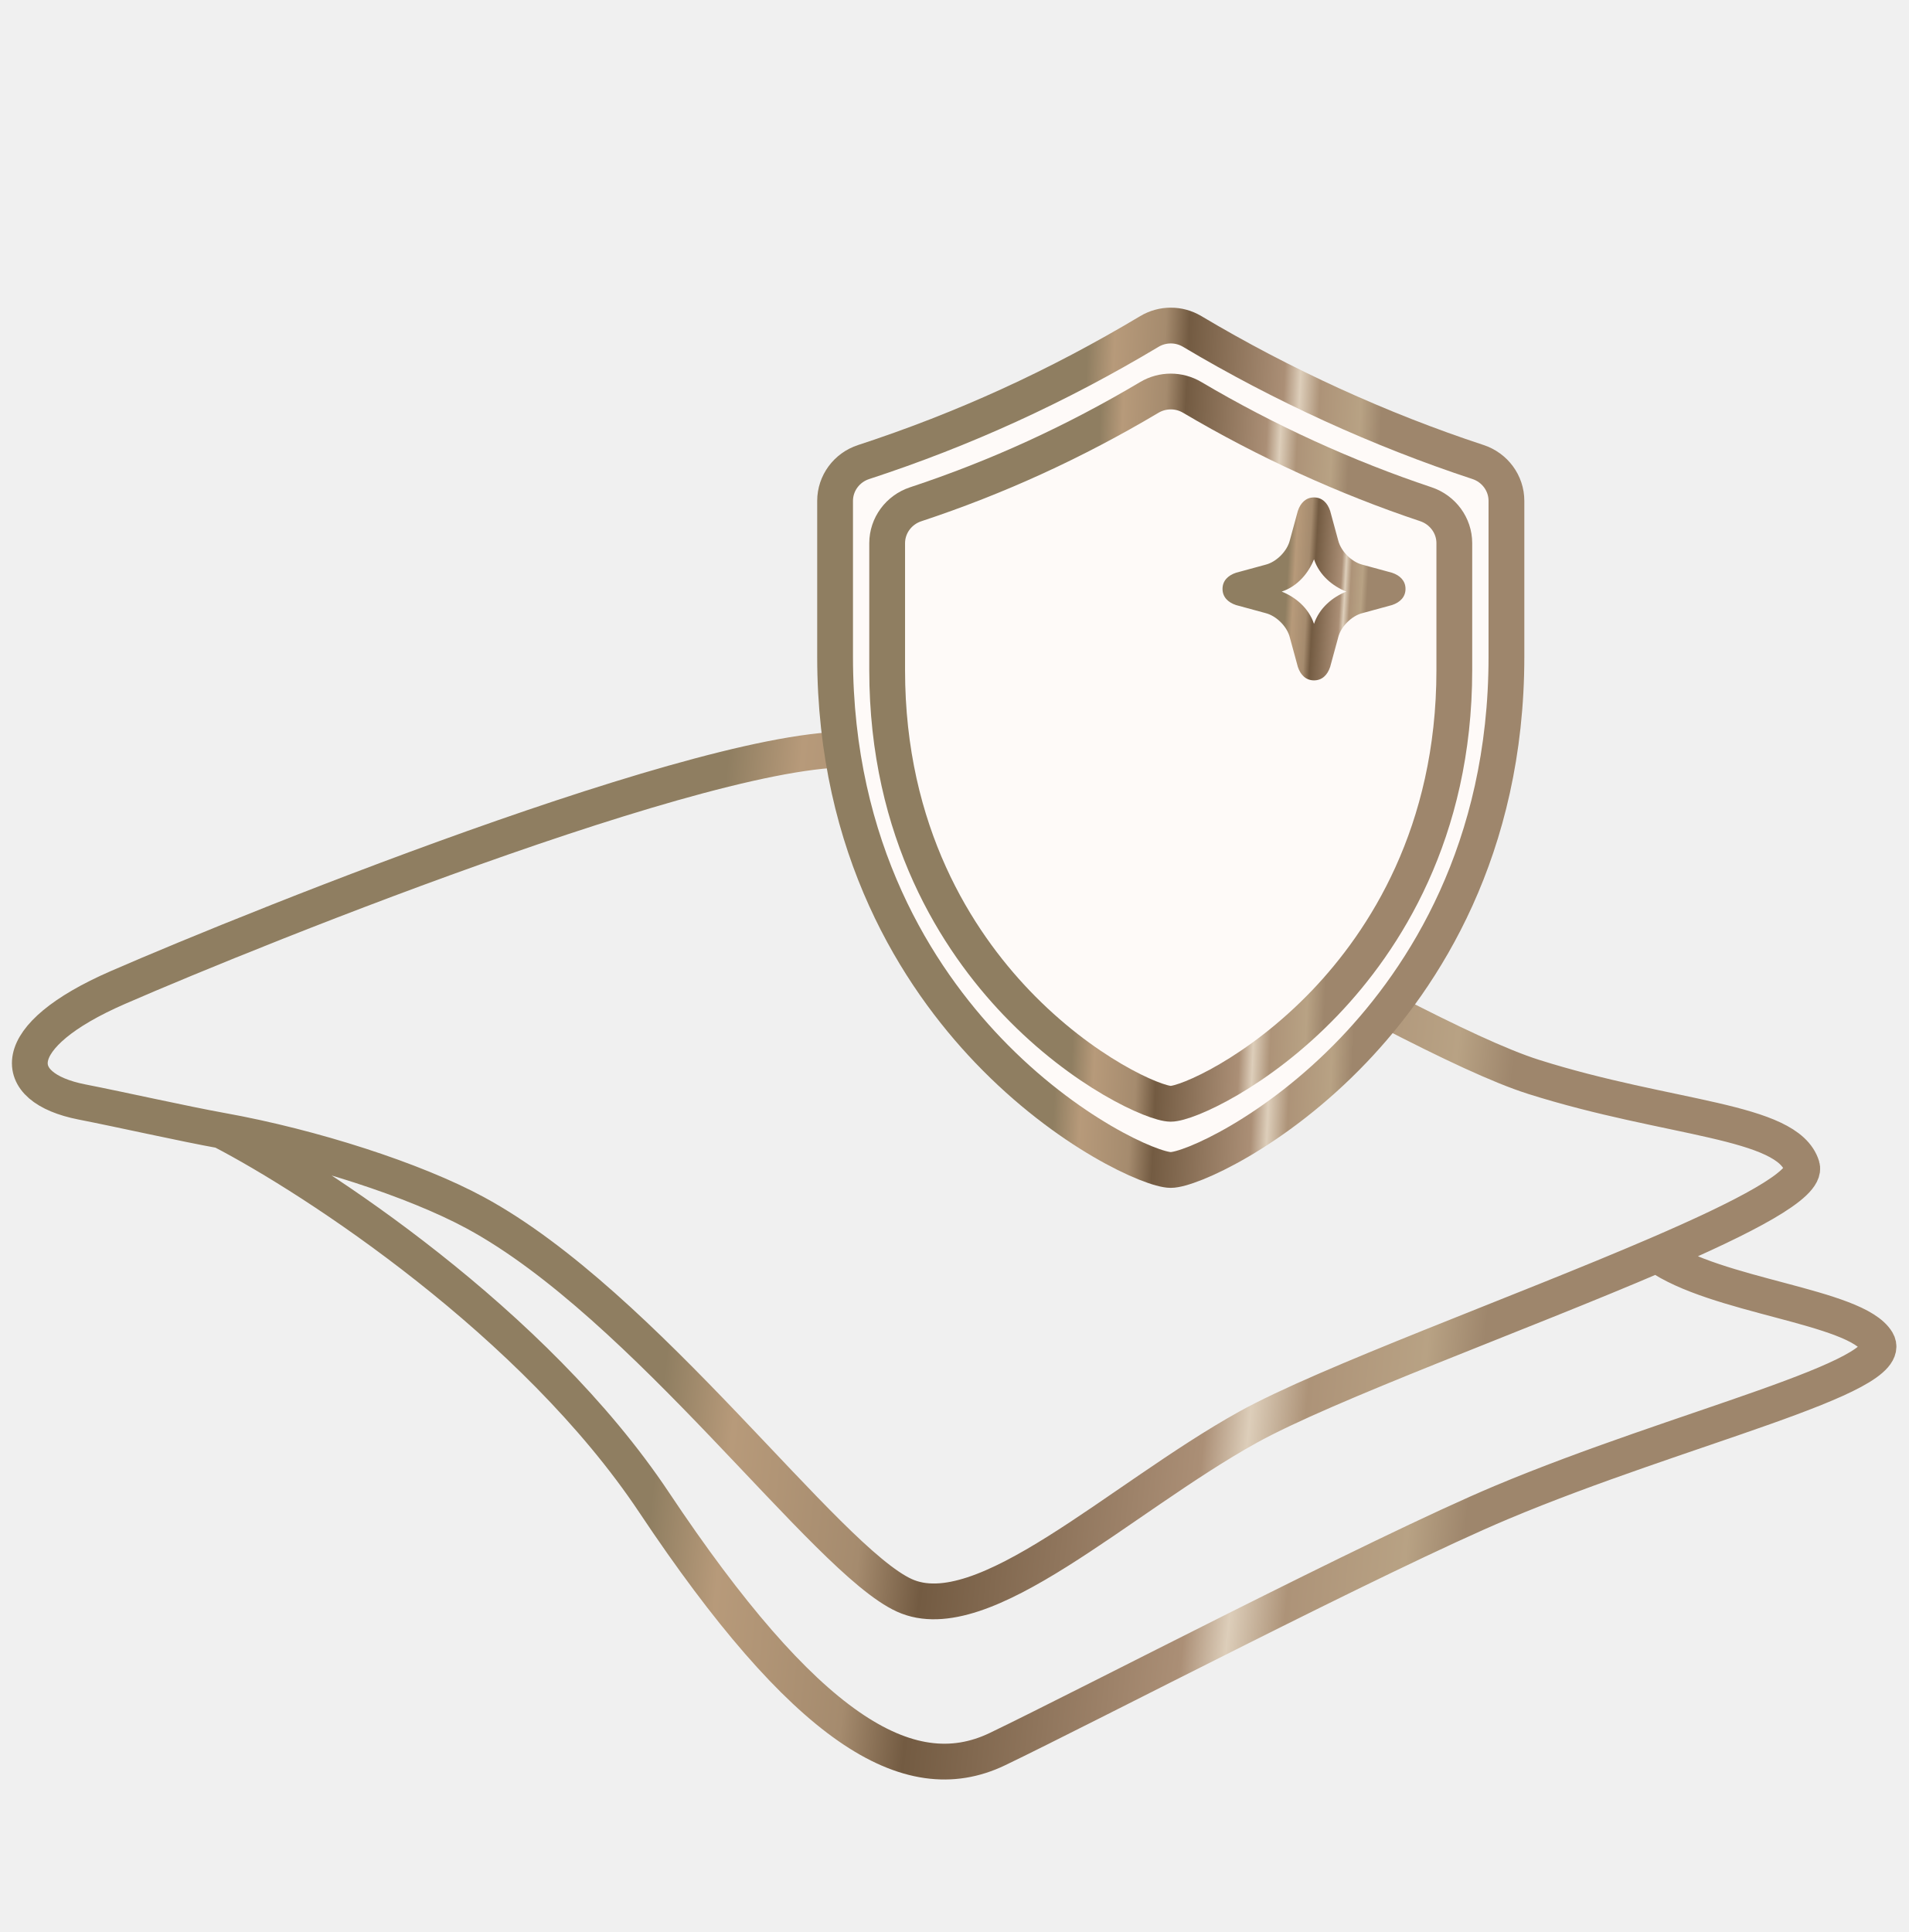
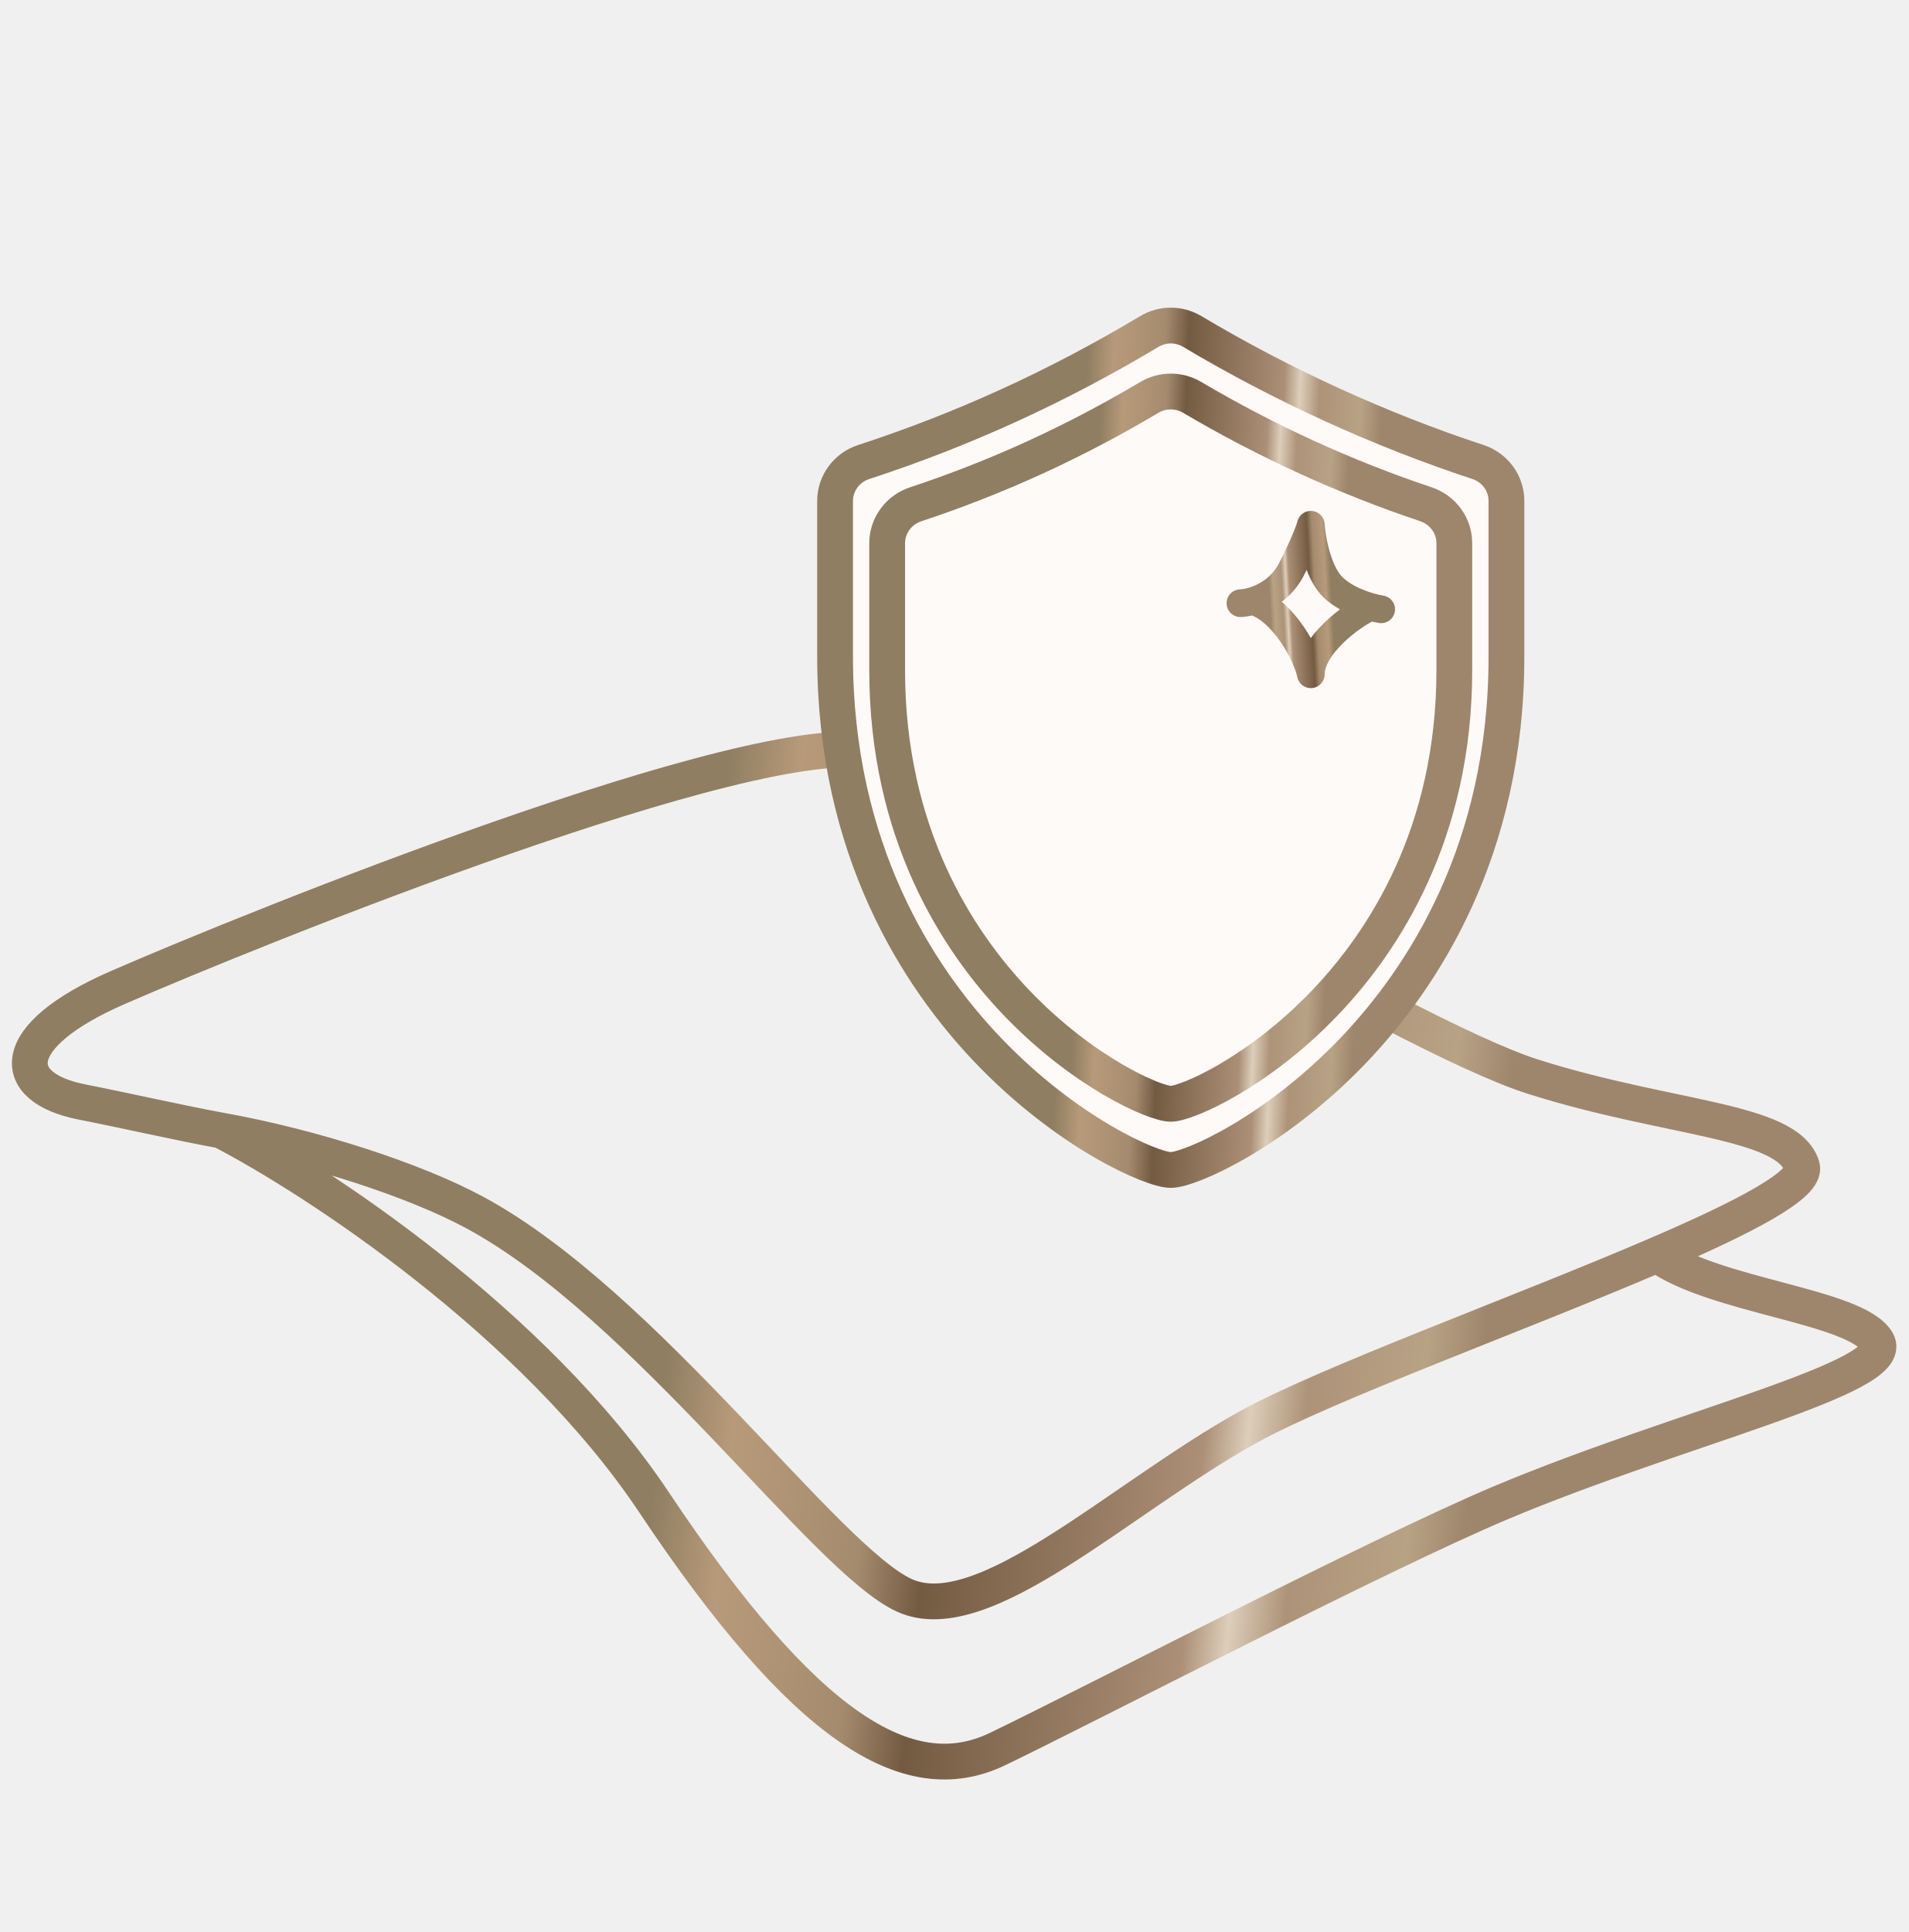
<svg xmlns="http://www.w3.org/2000/svg" width="80" height="81" viewBox="0 0 80 81" fill="none">
-   <path d="M9.283 47.4C13.105 48.089 17.379 49.468 19.926 50.848C27.059 54.711 34.616 65.388 37.914 66.887C41.212 68.386 46.908 62.84 52.305 59.842C55.598 58.013 63.746 55.067 69.462 52.606M9.283 47.4C7.706 47.116 5.068 46.52 3.437 46.201C0.348 45.595 0.259 43.442 4.936 41.404C10.782 38.856 31.618 30.462 36.565 31.511C41.512 32.56 58.601 43.351 64.298 45.151C69.994 46.951 74.941 46.95 75.54 48.899C75.774 49.659 73.115 51.033 69.462 52.606M9.283 47.4C13.23 49.449 22.385 55.435 27.421 62.99C33.717 72.434 38.065 75.132 41.812 73.333C45.56 71.534 57.82 65.144 62.949 62.99C70.444 59.842 79.588 57.743 78.689 56.244C77.789 54.745 71.929 54.364 69.462 52.606" stroke="url(#paint0_linear_7336_8393)" stroke-width="1.5" stroke-linecap="round" stroke-linejoin="round" />
-   <path d="M63.152 27.533C63.152 35.621 59.665 40.969 56.739 44.032C53.419 47.508 49.869 49.052 49.08 49.052C48.291 49.052 44.741 47.508 41.42 44.032C38.495 40.969 35.008 35.621 35.008 27.533V21.001C35.008 20.257 35.495 19.603 36.203 19.372C40.383 18.007 44.33 16.204 48.185 13.896C48.736 13.567 49.424 13.566 49.976 13.895C53.76 16.149 57.849 18.017 61.959 19.37C62.665 19.602 63.152 20.256 63.152 20.999V27.533Z" fill="#FEFAF8" stroke="url(#paint1_linear_7336_8393)" stroke-width="1.5" stroke-linecap="round" stroke-linejoin="round" />
-   <path d="M60.967 28.097C60.967 34.93 58.021 39.448 55.55 42.036C52.745 44.973 49.746 46.277 49.079 46.277C48.413 46.277 45.414 44.973 42.609 42.036C40.137 39.448 37.191 34.93 37.191 28.097V22.774C37.191 22.03 37.679 21.376 38.386 21.142C41.798 20.014 45.028 18.536 48.184 16.66C48.736 16.333 49.423 16.332 49.976 16.659C53.077 18.493 56.416 20.019 59.775 21.14C60.48 21.376 60.967 22.029 60.967 22.772V28.097Z" fill="#FEFAF8" stroke="url(#paint2_linear_7336_8393)" stroke-width="1.5" stroke-linecap="round" stroke-linejoin="round" />
-   <mask id="path-4-inside-1_7336_8393" fill="white">
-     <path d="M58.356 24.013L57.116 23.675C56.664 23.562 56.213 23.111 56.1 22.659L55.762 21.419C55.649 21.08 55.424 20.855 55.085 20.855C54.747 20.855 54.521 21.08 54.408 21.419L54.07 22.659C53.957 23.111 53.506 23.562 53.055 23.675L51.814 24.013C51.476 24.126 51.25 24.352 51.25 24.69C51.25 25.028 51.476 25.254 51.814 25.367L53.055 25.705C53.506 25.818 53.957 26.269 54.07 26.72L54.408 27.961C54.521 28.3 54.747 28.525 55.085 28.525C55.424 28.525 55.649 28.3 55.762 27.961L56.1 26.72C56.213 26.269 56.664 25.818 57.116 25.705L58.356 25.367C58.695 25.254 58.921 25.028 58.921 24.69C58.921 24.352 58.695 24.126 58.356 24.013ZM55.085 26.156C54.86 25.48 54.296 25.028 53.732 24.803C54.408 24.577 54.86 24.013 55.085 23.449C55.311 24.126 55.875 24.577 56.439 24.803C55.875 25.028 55.311 25.48 55.085 26.156Z" />
-   </mask>
-   <path d="M58.356 24.013L58.831 22.59L58.791 22.577L58.751 22.566L58.356 24.013ZM57.116 23.675L57.51 22.227L57.495 22.223L57.48 22.219L57.116 23.675ZM56.1 22.659L57.556 22.296L57.552 22.28L57.548 22.265L56.1 22.659ZM55.762 21.419L57.209 21.024L57.198 20.984L57.185 20.944L55.762 21.419ZM54.408 21.419L52.985 20.944L52.972 20.984L52.961 21.024L54.408 21.419ZM54.07 22.659L52.623 22.265L52.619 22.28L52.615 22.296L54.07 22.659ZM53.055 23.675L52.691 22.219L52.675 22.223L52.66 22.227L53.055 23.675ZM51.814 24.013L51.419 22.566L51.379 22.577L51.34 22.59L51.814 24.013ZM51.814 25.367L51.34 26.79L51.379 26.803L51.419 26.814L51.814 25.367ZM53.055 25.705L52.66 27.152L52.675 27.157L52.691 27.16L53.055 25.705ZM54.07 26.72L52.615 27.084L52.619 27.1L52.623 27.115L54.07 26.72ZM54.408 27.961L52.961 28.356L52.972 28.396L52.985 28.436L54.408 27.961ZM55.762 27.961L57.185 28.436L57.198 28.396L57.209 28.356L55.762 27.961ZM56.1 26.72L57.548 27.115L57.552 27.1L57.556 27.084L56.1 26.72ZM57.116 25.705L57.48 27.16L57.495 27.157L57.51 27.152L57.116 25.705ZM58.356 25.367L58.751 26.814L58.791 26.803L58.831 26.79L58.356 25.367ZM55.085 26.156L53.662 26.631L55.085 30.9L56.508 26.631L55.085 26.156ZM53.732 24.803L53.257 23.38L49.373 24.675L53.175 26.195L53.732 24.803ZM55.085 23.449L56.508 22.975L55.213 19.09L53.693 22.892L55.085 23.449ZM56.439 24.803L56.996 26.195L60.478 24.803L56.996 23.41L56.439 24.803ZM58.751 22.566L57.51 22.227L56.721 25.122L57.962 25.46L58.751 22.566ZM57.48 22.219C57.535 22.233 57.56 22.249 57.56 22.249C57.562 22.25 57.554 22.245 57.542 22.233C57.53 22.221 57.525 22.213 57.526 22.215C57.526 22.215 57.542 22.24 57.556 22.296L54.645 23.023C54.782 23.57 55.092 24.026 55.42 24.355C55.75 24.684 56.205 24.993 56.752 25.13L57.48 22.219ZM57.548 22.265L57.209 21.024L54.315 21.813L54.653 23.054L57.548 22.265ZM57.185 20.944C56.946 20.228 56.286 19.355 55.085 19.355V22.355C54.892 22.355 54.682 22.28 54.52 22.139C54.381 22.017 54.342 21.903 54.339 21.893L57.185 20.944ZM55.085 19.355C53.884 19.355 53.224 20.228 52.985 20.944L55.831 21.893C55.828 21.903 55.789 22.017 55.65 22.138C55.488 22.28 55.278 22.355 55.085 22.355V19.355ZM52.961 21.024L52.623 22.265L55.517 23.054L55.856 21.813L52.961 21.024ZM52.615 22.296C52.629 22.24 52.645 22.215 52.645 22.215C52.646 22.213 52.64 22.221 52.629 22.233C52.617 22.245 52.609 22.25 52.61 22.249C52.61 22.249 52.636 22.233 52.691 22.219L53.419 25.13C53.965 24.993 54.421 24.684 54.75 24.355C55.079 24.026 55.389 23.57 55.525 23.023L52.615 22.296ZM52.66 22.227L51.419 22.566L52.209 25.46L53.45 25.122L52.66 22.227ZM51.34 22.59C50.623 22.829 49.75 23.489 49.75 24.69H52.75C52.75 24.883 52.675 25.093 52.534 25.255C52.412 25.394 52.298 25.433 52.288 25.436L51.34 22.59ZM49.75 24.69C49.75 25.891 50.623 26.551 51.34 26.79L52.288 23.944C52.298 23.947 52.412 23.986 52.534 24.125C52.675 24.287 52.75 24.497 52.75 24.69H49.75ZM51.419 26.814L52.66 27.152L53.45 24.258L52.209 23.92L51.419 26.814ZM52.691 27.16C52.636 27.147 52.61 27.131 52.61 27.13C52.609 27.13 52.617 27.135 52.629 27.146C52.64 27.158 52.646 27.166 52.645 27.165C52.645 27.165 52.629 27.139 52.615 27.084L55.525 26.357C55.389 25.81 55.079 25.354 54.75 25.025C54.421 24.696 53.965 24.387 53.419 24.25L52.691 27.16ZM52.623 27.115L52.961 28.356L55.856 27.567L55.517 26.326L52.623 27.115ZM52.985 28.436C53.224 29.152 53.884 30.025 55.085 30.025V27.025C55.278 27.025 55.488 27.1 55.65 27.241C55.789 27.363 55.828 27.477 55.831 27.487L52.985 28.436ZM55.085 30.025C56.286 30.025 56.946 29.152 57.185 28.436L54.339 27.487C54.342 27.477 54.381 27.363 54.52 27.241C54.682 27.1 54.892 27.025 55.085 27.025V30.025ZM57.209 28.356L57.548 27.115L54.653 26.326L54.315 27.567L57.209 28.356ZM57.556 27.084C57.542 27.139 57.526 27.165 57.526 27.165C57.525 27.166 57.53 27.158 57.542 27.146C57.554 27.135 57.562 27.13 57.56 27.13C57.56 27.131 57.535 27.147 57.48 27.16L56.752 24.25C56.205 24.387 55.75 24.696 55.42 25.025C55.092 25.354 54.782 25.81 54.645 26.357L57.556 27.084ZM57.51 27.152L58.751 26.814L57.962 23.92L56.721 24.258L57.51 27.152ZM58.831 26.79C59.547 26.551 60.421 25.891 60.421 24.69H57.421C57.421 24.497 57.495 24.287 57.637 24.125C57.758 23.986 57.872 23.947 57.882 23.944L58.831 26.79ZM60.421 24.69C60.421 23.489 59.547 22.829 58.831 22.59L57.882 25.436C57.872 25.433 57.758 25.394 57.637 25.255C57.495 25.093 57.421 24.883 57.421 24.69H60.421ZM56.508 25.682C56.104 24.47 55.133 23.747 54.289 23.41L53.175 26.195C53.459 26.309 53.615 26.489 53.662 26.631L56.508 25.682ZM54.206 26.226C55.418 25.822 56.141 24.85 56.478 24.006L53.693 22.892C53.579 23.176 53.399 23.332 53.257 23.38L54.206 26.226ZM53.662 23.923C54.066 25.136 55.038 25.858 55.882 26.195L56.996 23.41C56.712 23.296 56.556 23.116 56.508 22.975L53.662 23.923ZM55.882 23.41C55.038 23.747 54.066 24.47 53.662 25.682L56.508 26.631C56.556 26.489 56.712 26.309 56.996 26.195L55.882 23.41Z" fill="url(#paint3_linear_7336_8393)" mask="url(#path-4-inside-1_7336_8393)" />
+   <path d="M9.283 47.4C13.105 48.089 17.379 49.468 19.926 50.848C27.059 54.711 34.616 65.388 37.914 66.887C41.212 68.386 46.908 62.84 52.305 59.842C55.598 58.013 63.746 55.067 69.462 52.606M9.283 47.4C7.706 47.116 5.068 46.52 3.437 46.201C0.348 45.595 0.259 43.442 4.936 41.404C10.782 38.856 31.618 30.462 36.565 31.511C41.512 32.56 58.601 43.351 64.298 45.151C69.994 46.951 74.941 46.95 75.54 48.899C75.774 49.659 73.115 51.033 69.462 52.606M9.283 47.4C13.23 49.449 22.385 55.435 27.421 62.99C33.717 72.434 38.065 75.132 41.812 73.333C45.56 71.534 57.82 65.144 62.949 62.99C70.444 59.842 79.588 57.743 78.689 56.244C77.789 54.745 71.929 54.364 69.462 52.606" stroke="url(#paint0_linear_256_36)" stroke-width="1.5" stroke-linecap="round" stroke-linejoin="round" />
+   <path d="M63.152 27.533C63.152 35.621 59.665 40.969 56.739 44.032C53.419 47.508 49.869 49.052 49.08 49.052C48.291 49.052 44.741 47.508 41.42 44.032C38.495 40.969 35.008 35.621 35.008 27.533V21.001C35.008 20.257 35.495 19.603 36.203 19.372C40.383 18.007 44.33 16.204 48.185 13.896C48.736 13.567 49.424 13.566 49.976 13.895C53.76 16.149 57.849 18.017 61.959 19.37C62.665 19.602 63.152 20.256 63.152 20.999V27.533Z" fill="#FEFAF8" stroke="url(#paint1_linear_256_36)" stroke-width="1.5" stroke-linecap="round" stroke-linejoin="round" />
+   <path d="M60.967 28.097C60.967 34.93 58.021 39.448 55.55 42.036C52.745 44.973 49.746 46.277 49.079 46.277C48.413 46.277 45.414 44.973 42.609 42.036C40.137 39.448 37.191 34.93 37.191 28.097V22.774C37.191 22.03 37.679 21.376 38.386 21.142C41.798 20.014 45.028 18.536 48.184 16.66C48.736 16.333 49.423 16.332 49.976 16.659C53.077 18.493 56.416 20.019 59.775 21.14C60.48 21.376 60.967 22.029 60.967 22.772V28.097Z" fill="#FEFAF8" stroke="url(#paint2_linear_256_36)" stroke-width="1.5" stroke-linecap="round" stroke-linejoin="round" />
+   <path d="M52 25.289C52.483 25.272 53.59 24.96 54.15 23.85C54.711 22.74 54.917 22.154 54.951 22C54.984 22.514 55.181 23.717 55.701 24.416C56.221 25.115 57.385 25.461 57.901 25.546M57.453 25.443C56.669 25.786 54.951 27.078 54.951 28.27C54.801 27.482 53.796 25.568 52.516 25.198" stroke="url(#paint3_linear_256_36)" stroke-width="1.161" stroke-linecap="round" stroke-linejoin="round" />
  <defs>
-     <linearGradient id="paint0_linear_7336_8393" x1="57.029" y1="107.009" x2="23.14" y2="103.527" gradientUnits="userSpaceOnUse">
+     <linearGradient id="paint0_linear_256_36" x1="57.029" y1="107.009" x2="23.14" y2="103.527" gradientUnits="userSpaceOnUse">
      <stop stop-color="#9E866C" />
      <stop offset="0.07" stop-color="#B8A284" />
      <stop offset="0.21" stop-color="#AD9378" />
      <stop offset="0.278" stop-color="#DDCEBA" />
      <stop offset="0.332" stop-color="#AB8F76" />
      <stop offset="0.66" stop-color="#735B42" />
      <stop offset="0.74" stop-color="#A58B6E" />
      <stop offset="0.91" stop-color="#B79A7A" />
      <stop offset="1" stop-color="#8F7E61" />
    </linearGradient>
-     <linearGradient id="paint1_linear_7336_8393" x1="55.264" y1="76.944" x2="42.852" y2="76.394" gradientUnits="userSpaceOnUse">
+     <linearGradient id="paint1_linear_256_36" x1="55.264" y1="76.944" x2="42.852" y2="76.394" gradientUnits="userSpaceOnUse">
      <stop stop-color="#9E866C" />
      <stop offset="0.07" stop-color="#B8A284" />
      <stop offset="0.21" stop-color="#AD9378" />
      <stop offset="0.278" stop-color="#DDCEBA" />
      <stop offset="0.332" stop-color="#AB8F76" />
      <stop offset="0.66" stop-color="#735B42" />
      <stop offset="0.74" stop-color="#A58B6E" />
      <stop offset="0.91" stop-color="#B79A7A" />
      <stop offset="1" stop-color="#8F7E61" />
    </linearGradient>
-     <linearGradient id="paint2_linear_7336_8393" x1="54.303" y1="69.84" x2="43.818" y2="69.375" gradientUnits="userSpaceOnUse">
+     <linearGradient id="paint2_linear_256_36" x1="54.303" y1="69.84" x2="43.818" y2="69.375" gradientUnits="userSpaceOnUse">
      <stop stop-color="#9E866C" />
      <stop offset="0.07" stop-color="#B8A284" />
      <stop offset="0.21" stop-color="#AD9378" />
      <stop offset="0.278" stop-color="#DDCEBA" />
      <stop offset="0.332" stop-color="#AB8F76" />
      <stop offset="0.66" stop-color="#735B42" />
      <stop offset="0.74" stop-color="#A58B6E" />
      <stop offset="0.91" stop-color="#B79A7A" />
      <stop offset="1" stop-color="#8F7E61" />
    </linearGradient>
-     <linearGradient id="paint3_linear_7336_8393" x1="56.771" y1="34.518" x2="53.392" y2="34.328" gradientUnits="userSpaceOnUse">
+     <linearGradient id="paint3_linear_256_36" x1="53.654" y1="33.169" x2="56.255" y2="33.031" gradientUnits="userSpaceOnUse">
      <stop stop-color="#9E866C" />
      <stop offset="0.07" stop-color="#B8A284" />
      <stop offset="0.21" stop-color="#AD9378" />
      <stop offset="0.278" stop-color="#DDCEBA" />
      <stop offset="0.332" stop-color="#AB8F76" />
      <stop offset="0.66" stop-color="#735B42" />
      <stop offset="0.74" stop-color="#A58B6E" />
      <stop offset="0.91" stop-color="#B79A7A" />
      <stop offset="1" stop-color="#8F7E61" />
    </linearGradient>
  </defs>
</svg>
